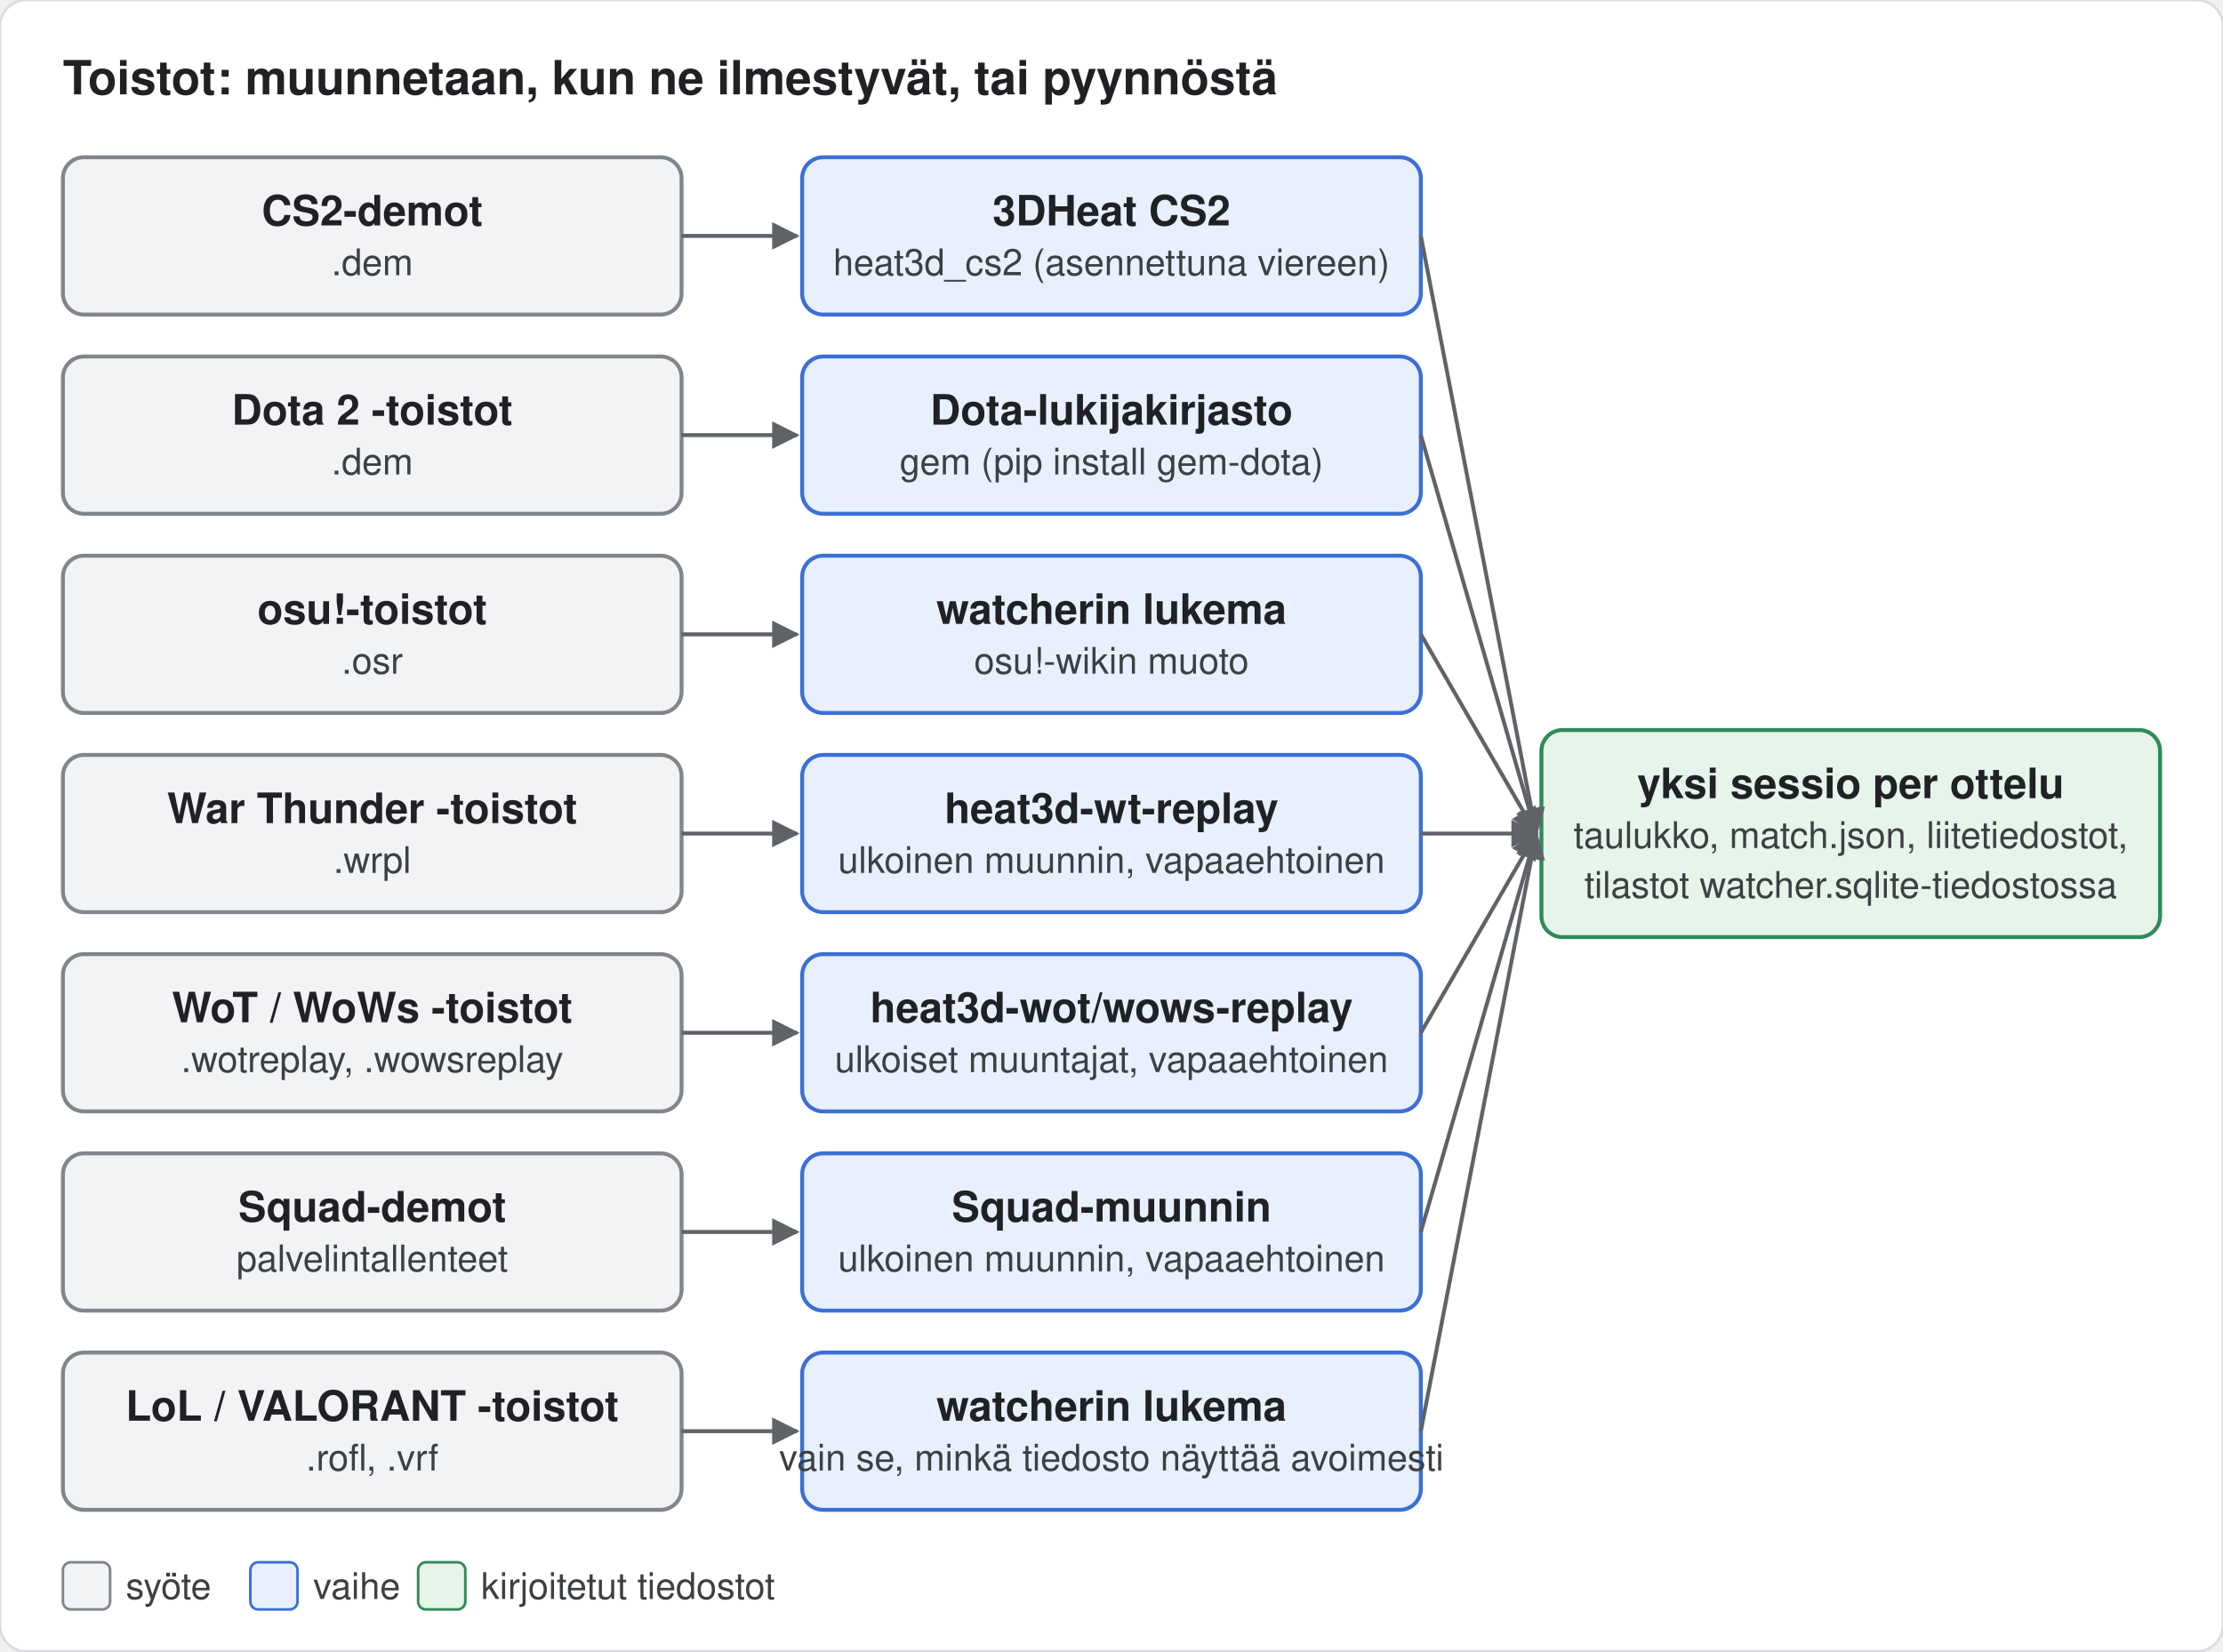
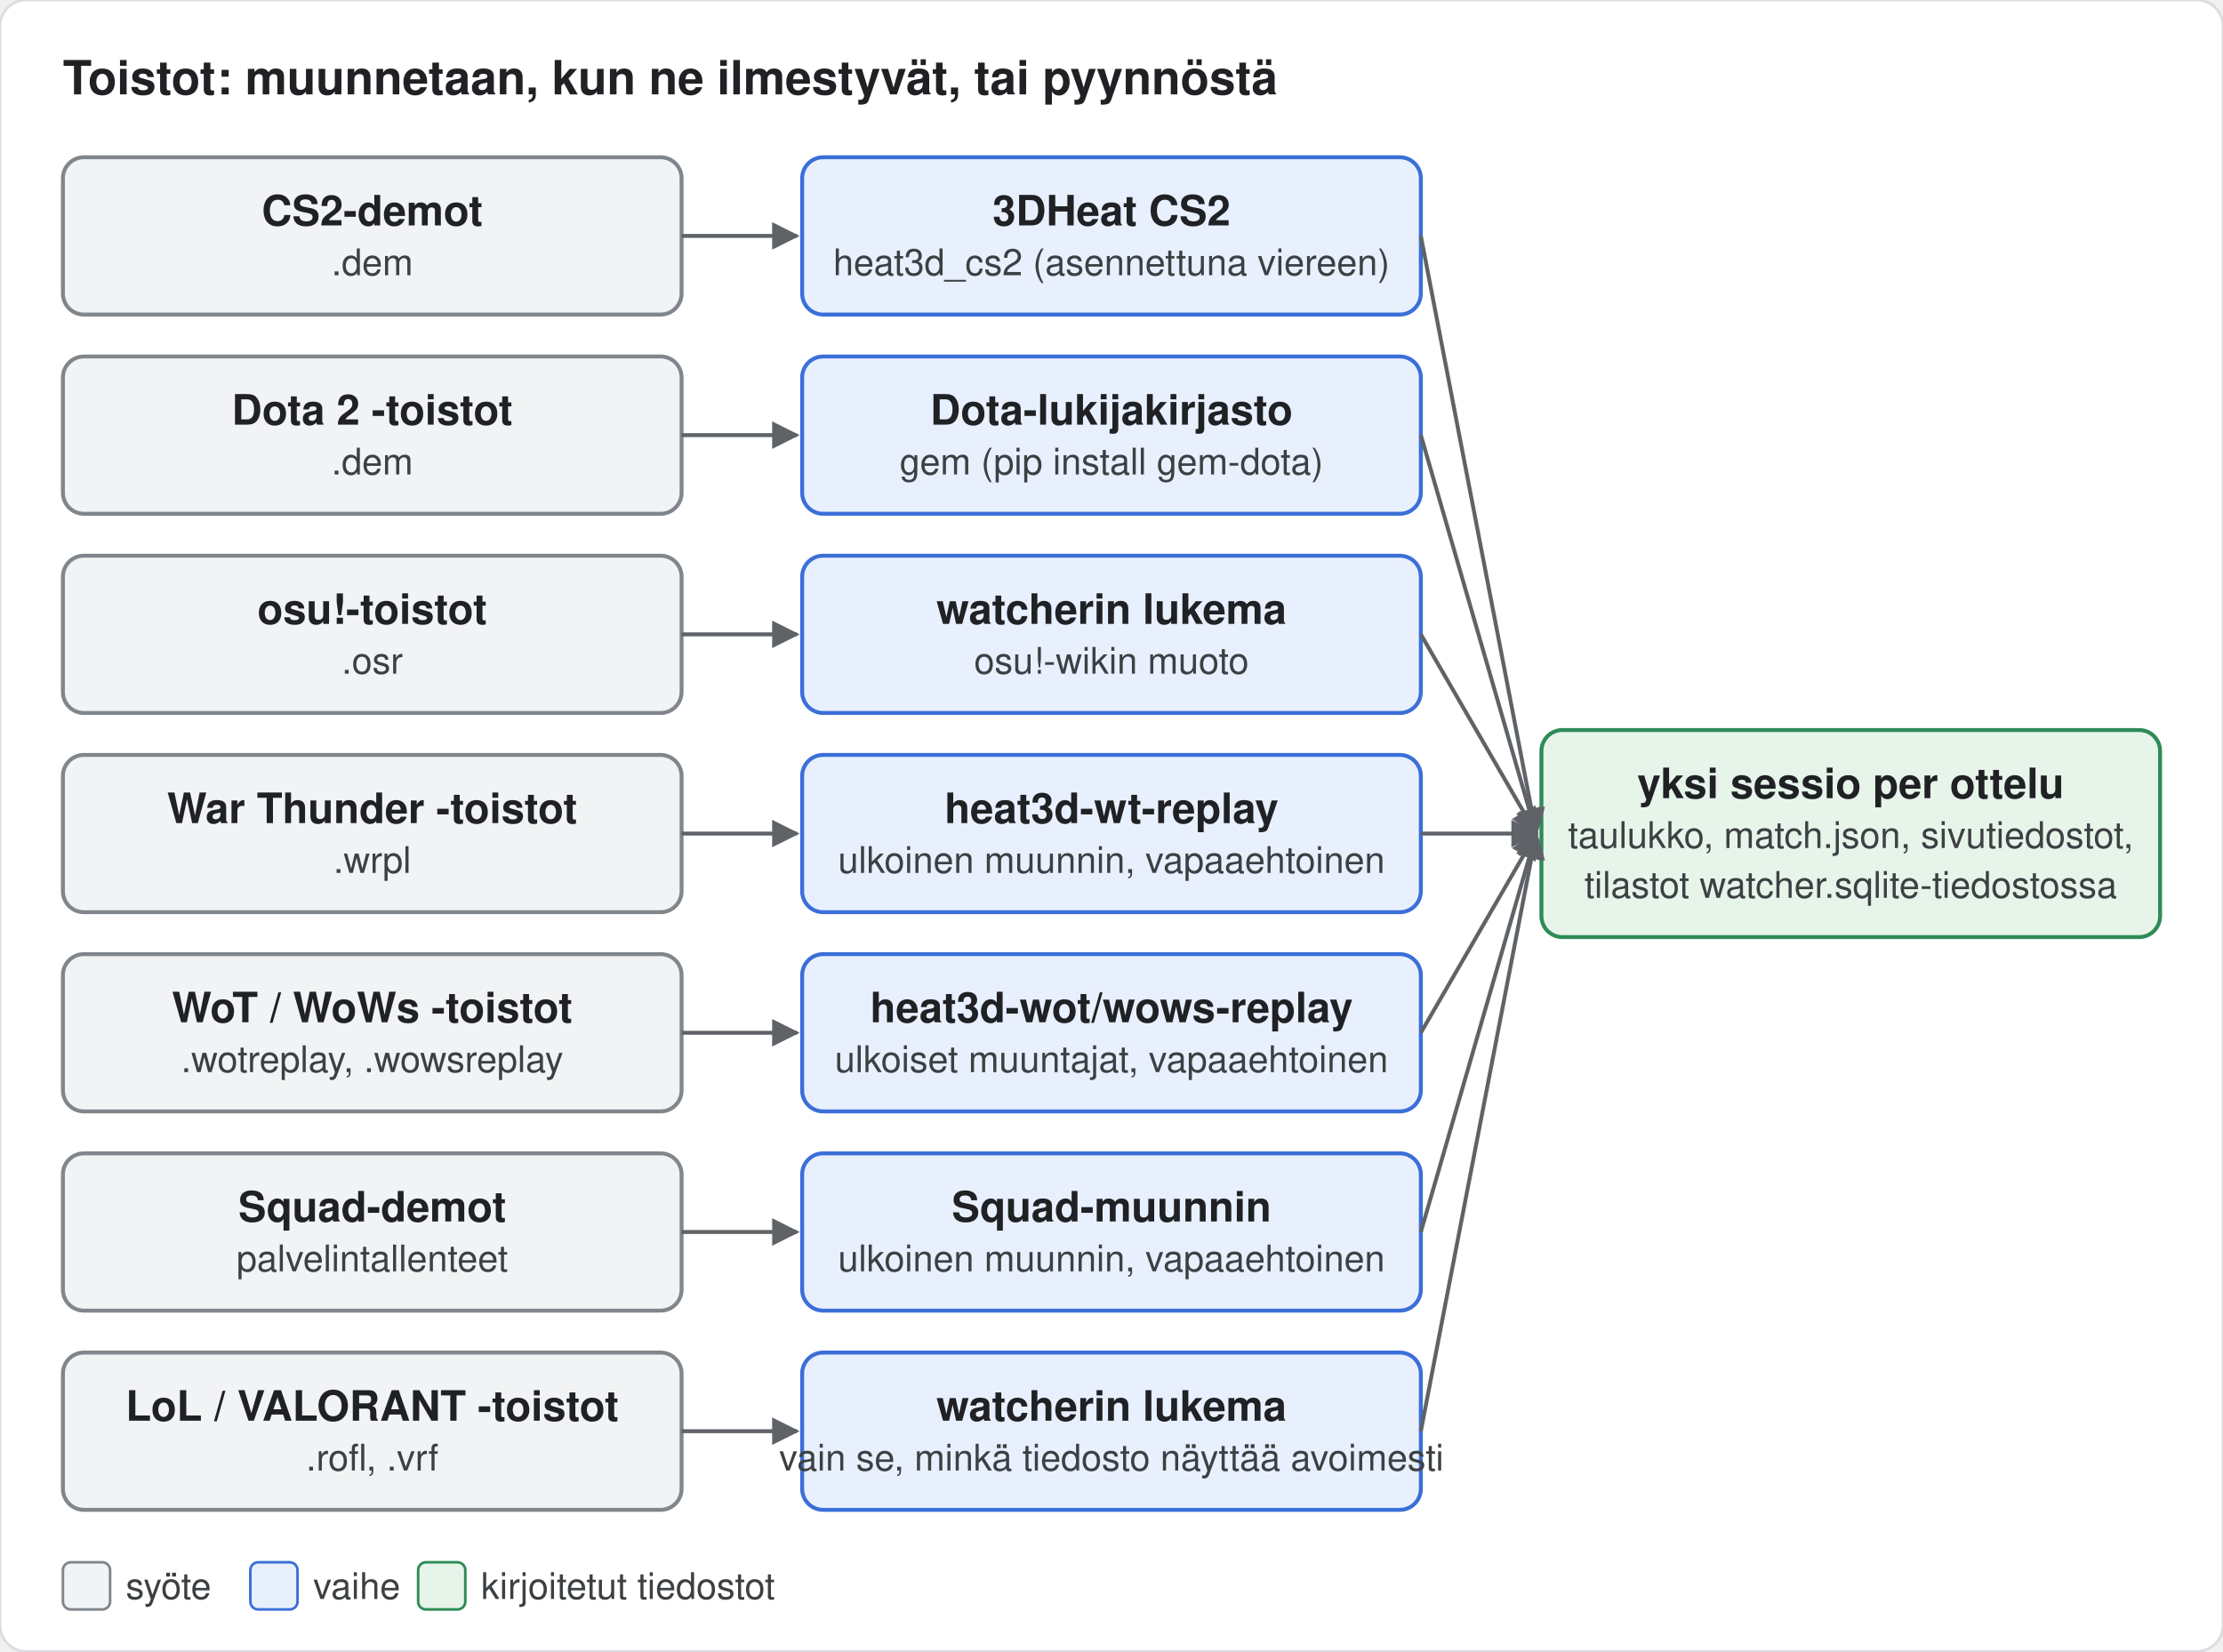
<svg xmlns="http://www.w3.org/2000/svg" width="848" height="630" viewBox="0 0 848 630" font-family="Segoe UI,Helvetica,Arial,sans-serif" role="img" aria-label="Replays: converted when they appear, or on request">
  <defs>
    <marker id="a" viewBox="0 0 10 10" refX="9" refY="5" markerWidth="7" markerHeight="7" orient="auto">
      <path d="M0,0 L10,5 L0,10 z" fill="#5f6368" />
    </marker>
  </defs>
  <rect width="848" height="630" rx="10" fill="#ffffff" stroke="#dadce0" />
  <text x="24" y="36" font-size="18" font-weight="600" fill="#202124">Toistot: muunnetaan, kun ne ilmestyvät, tai pyynnöstä</text>
  <rect x="24" y="60.0" width="236" height="60" rx="8" fill="#f1f3f4" stroke="#80868b" stroke-width="1.5" />
  <text x="142.0" y="86.0" text-anchor="middle" font-weight="600" font-size="16" fill="#202124">CS2-demot</text>
  <text x="142.0" y="105.0" text-anchor="middle" font-size="14" fill="#3c4043">.dem</text>
  <rect x="24" y="136.0" width="236" height="60" rx="8" fill="#f1f3f4" stroke="#80868b" stroke-width="1.5" />
  <text x="142.0" y="162.0" text-anchor="middle" font-weight="600" font-size="16" fill="#202124">Dota 2 -toistot</text>
  <text x="142.0" y="181.0" text-anchor="middle" font-size="14" fill="#3c4043">.dem</text>
  <rect x="24" y="212.0" width="236" height="60" rx="8" fill="#f1f3f4" stroke="#80868b" stroke-width="1.5" />
  <text x="142.0" y="238.0" text-anchor="middle" font-weight="600" font-size="16" fill="#202124">osu!-toistot</text>
  <text x="142.0" y="257.0" text-anchor="middle" font-size="14" fill="#3c4043">.osr</text>
  <rect x="24" y="288.0" width="236" height="60" rx="8" fill="#f1f3f4" stroke="#80868b" stroke-width="1.5" />
  <text x="142.0" y="314.0" text-anchor="middle" font-weight="600" font-size="16" fill="#202124">War Thunder -toistot</text>
  <text x="142.0" y="333.0" text-anchor="middle" font-size="14" fill="#3c4043">.wrpl</text>
  <rect x="24" y="364.0" width="236" height="60" rx="8" fill="#f1f3f4" stroke="#80868b" stroke-width="1.5" />
  <text x="142.0" y="390.0" text-anchor="middle" font-weight="600" font-size="16" fill="#202124">WoT / WoWs -toistot</text>
  <text x="142.0" y="409.0" text-anchor="middle" font-size="14" fill="#3c4043">.wotreplay, .wowsreplay</text>
  <rect x="24" y="440.0" width="236" height="60" rx="8" fill="#f1f3f4" stroke="#80868b" stroke-width="1.5" />
  <text x="142.0" y="466.0" text-anchor="middle" font-weight="600" font-size="16" fill="#202124">Squad-demot</text>
  <text x="142.0" y="485.0" text-anchor="middle" font-size="14" fill="#3c4043">palvelintallenteet</text>
  <rect x="24" y="516.0" width="236" height="60" rx="8" fill="#f1f3f4" stroke="#80868b" stroke-width="1.5" />
  <text x="142.0" y="542.0" text-anchor="middle" font-weight="600" font-size="16" fill="#202124">LoL / VALORANT -toistot</text>
  <text x="142.0" y="561.0" text-anchor="middle" font-size="14" fill="#3c4043">.rofl, .vrf</text>
  <rect x="306" y="60.0" width="236" height="60" rx="8" fill="#e8f0fe" stroke="#3b6fd8" stroke-width="1.5" />
  <text x="424.0" y="86.0" text-anchor="middle" font-weight="600" font-size="16" fill="#202124">3DHeat CS2</text>
  <text x="424.0" y="105.0" text-anchor="middle" font-size="14" fill="#3c4043">heat3d_cs2 (asennettuna viereen)</text>
  <rect x="306" y="136.0" width="236" height="60" rx="8" fill="#e8f0fe" stroke="#3b6fd8" stroke-width="1.5" />
  <text x="424.0" y="162.0" text-anchor="middle" font-weight="600" font-size="16" fill="#202124">Dota-lukijakirjasto</text>
  <text x="424.0" y="181.0" text-anchor="middle" font-size="14" fill="#3c4043">gem (pip install gem-dota)</text>
  <rect x="306" y="212.0" width="236" height="60" rx="8" fill="#e8f0fe" stroke="#3b6fd8" stroke-width="1.5" />
  <text x="424.0" y="238.0" text-anchor="middle" font-weight="600" font-size="16" fill="#202124">watcherin lukema</text>
  <text x="424.0" y="257.0" text-anchor="middle" font-size="14" fill="#3c4043">osu!-wikin muoto</text>
  <rect x="306" y="288.0" width="236" height="60" rx="8" fill="#e8f0fe" stroke="#3b6fd8" stroke-width="1.5" />
  <text x="424.0" y="314.0" text-anchor="middle" font-weight="600" font-size="16" fill="#202124">heat3d-wt-replay</text>
  <text x="424.0" y="333.0" text-anchor="middle" font-size="14" fill="#3c4043">ulkoinen muunnin, vapaaehtoinen</text>
  <rect x="306" y="364.0" width="236" height="60" rx="8" fill="#e8f0fe" stroke="#3b6fd8" stroke-width="1.5" />
  <text x="424.0" y="390.0" text-anchor="middle" font-weight="600" font-size="16" fill="#202124">heat3d-wot/wows-replay</text>
  <text x="424.0" y="409.0" text-anchor="middle" font-size="14" fill="#3c4043">ulkoiset muuntajat, vapaaehtoinen</text>
  <rect x="306" y="440.0" width="236" height="60" rx="8" fill="#e8f0fe" stroke="#3b6fd8" stroke-width="1.5" />
  <text x="424.0" y="466.0" text-anchor="middle" font-weight="600" font-size="16" fill="#202124">Squad-muunnin</text>
  <text x="424.0" y="485.0" text-anchor="middle" font-size="14" fill="#3c4043">ulkoinen muunnin, vapaaehtoinen</text>
  <rect x="306" y="516.0" width="236" height="60" rx="8" fill="#e8f0fe" stroke="#3b6fd8" stroke-width="1.5" />
  <text x="424.0" y="542.0" text-anchor="middle" font-weight="600" font-size="16" fill="#202124">watcherin lukema</text>
  <text x="424.0" y="561.0" text-anchor="middle" font-size="14" fill="#3c4043">vain se, minkä tiedosto näyttää avoimesti</text>
  <rect x="588" y="278.5" width="236" height="79" rx="8" fill="#e6f4ea" stroke="#2e8b57" stroke-width="1.5" />
  <text x="706.0" y="304.5" text-anchor="middle" font-weight="600" font-size="16" fill="#202124">yksi sessio per ottelu</text>
-   <text x="706.0" y="323.5" text-anchor="middle" font-size="14" fill="#3c4043">taulukko, match.json, liitetiedostot,</text>
+   <text x="706.0" y="323.5" text-anchor="middle" font-size="14" fill="#3c4043">taulukko, match.json, sivutiedostot,</text>
  <text x="706.0" y="342.5" text-anchor="middle" font-size="14" fill="#3c4043">tilastot watcher.sqlite-tiedostossa</text>
  <line x1="260" y1="90.0" x2="304" y2="90.0" stroke="#5f6368" stroke-width="1.5" marker-end="url(#a)" />
  <line x1="260" y1="166.0" x2="304" y2="166.0" stroke="#5f6368" stroke-width="1.5" marker-end="url(#a)" />
  <line x1="260" y1="242.0" x2="304" y2="242.0" stroke="#5f6368" stroke-width="1.5" marker-end="url(#a)" />
  <line x1="260" y1="318.0" x2="304" y2="318.0" stroke="#5f6368" stroke-width="1.5" marker-end="url(#a)" />
  <line x1="260" y1="394.0" x2="304" y2="394.0" stroke="#5f6368" stroke-width="1.5" marker-end="url(#a)" />
  <line x1="260" y1="470.0" x2="304" y2="470.0" stroke="#5f6368" stroke-width="1.5" marker-end="url(#a)" />
  <line x1="260" y1="546.0" x2="304" y2="546.0" stroke="#5f6368" stroke-width="1.5" marker-end="url(#a)" />
  <line x1="542" y1="90.0" x2="586" y2="318.0" stroke="#5f6368" stroke-width="1.5" marker-end="url(#a)" />
  <line x1="542" y1="166.0" x2="586" y2="318.0" stroke="#5f6368" stroke-width="1.5" marker-end="url(#a)" />
  <line x1="542" y1="242.0" x2="586" y2="318.0" stroke="#5f6368" stroke-width="1.5" marker-end="url(#a)" />
  <line x1="542" y1="318.0" x2="586" y2="318.0" stroke="#5f6368" stroke-width="1.5" marker-end="url(#a)" />
  <line x1="542" y1="394.0" x2="586" y2="318.0" stroke="#5f6368" stroke-width="1.5" marker-end="url(#a)" />
  <line x1="542" y1="470.0" x2="586" y2="318.0" stroke="#5f6368" stroke-width="1.5" marker-end="url(#a)" />
  <line x1="542" y1="546.0" x2="586" y2="318.0" stroke="#5f6368" stroke-width="1.5" marker-end="url(#a)" />
  <rect x="24" y="596" width="18" height="18" rx="3" fill="#f1f3f4" stroke="#80868b" />
  <text x="48" y="610" font-size="14" fill="#3c4043">syöte</text>
  <rect x="95.5" y="596" width="18" height="18" rx="3" fill="#e8f0fe" stroke="#3b6fd8" />
  <text x="119.5" y="610" font-size="14" fill="#3c4043">vaihe</text>
  <rect x="159.5" y="596" width="18" height="18" rx="3" fill="#e6f4ea" stroke="#2e8b57" />
  <text x="183.5" y="610" font-size="14" fill="#3c4043">kirjoitetut tiedostot</text>
</svg>
